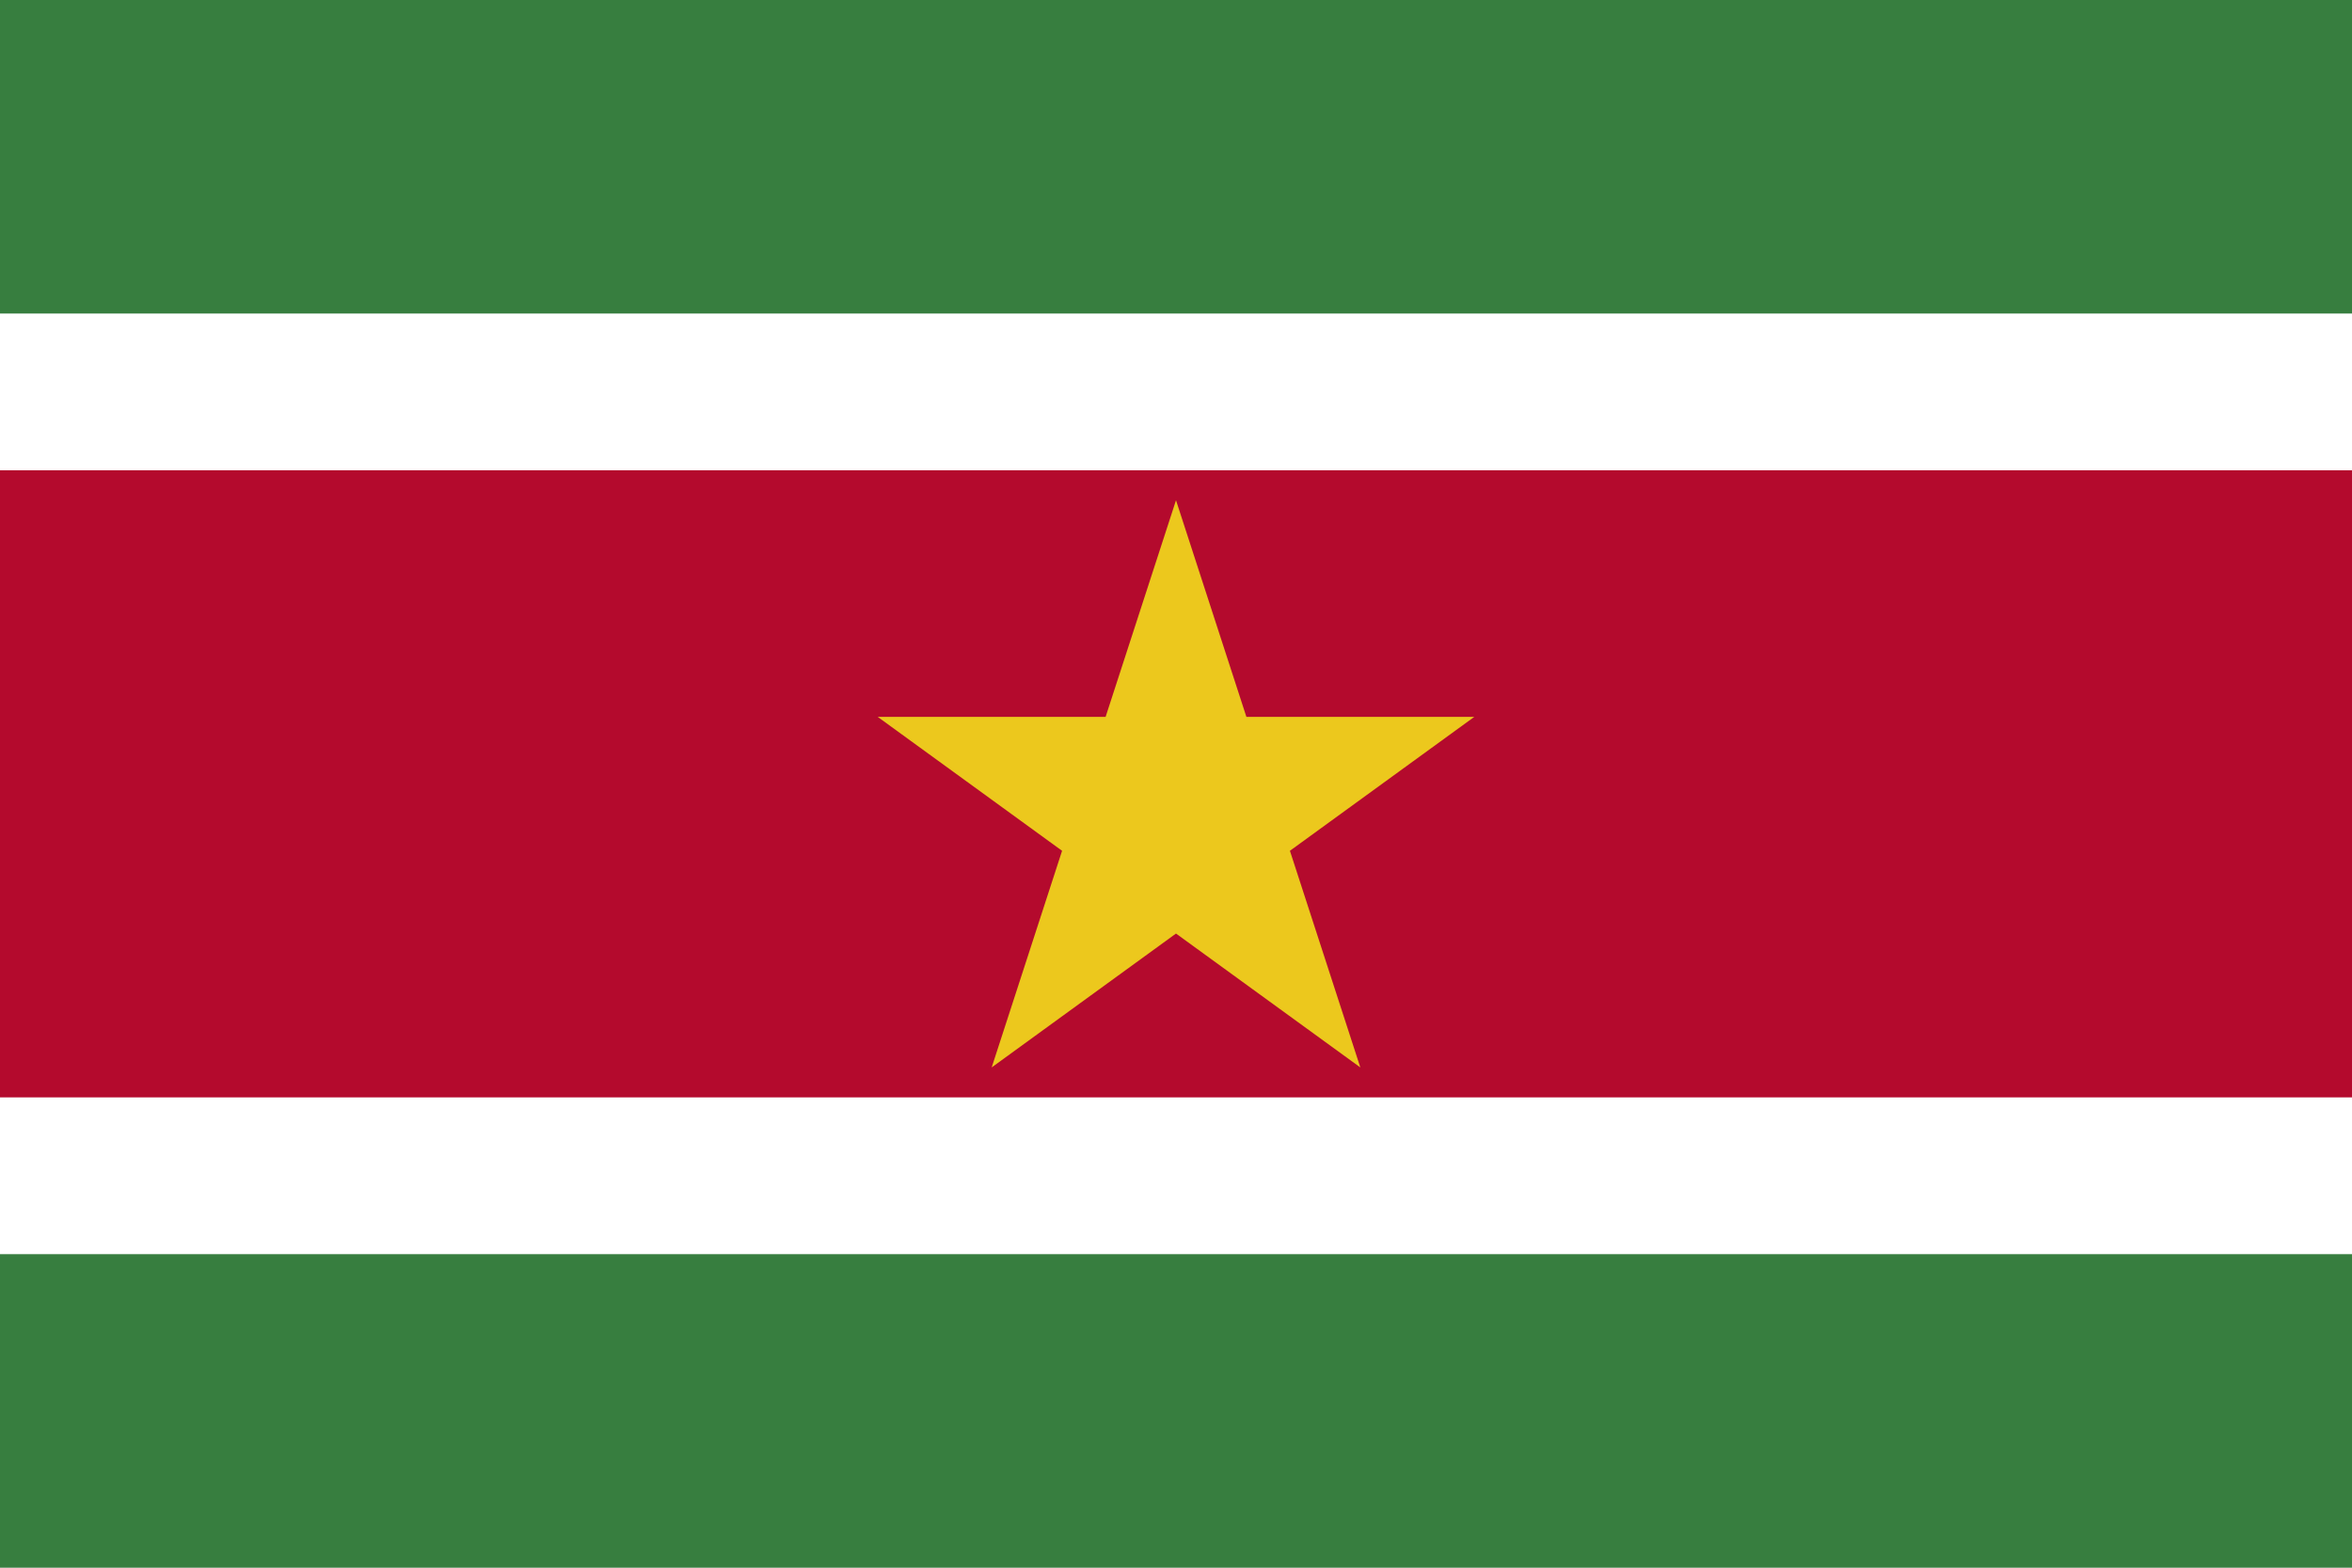
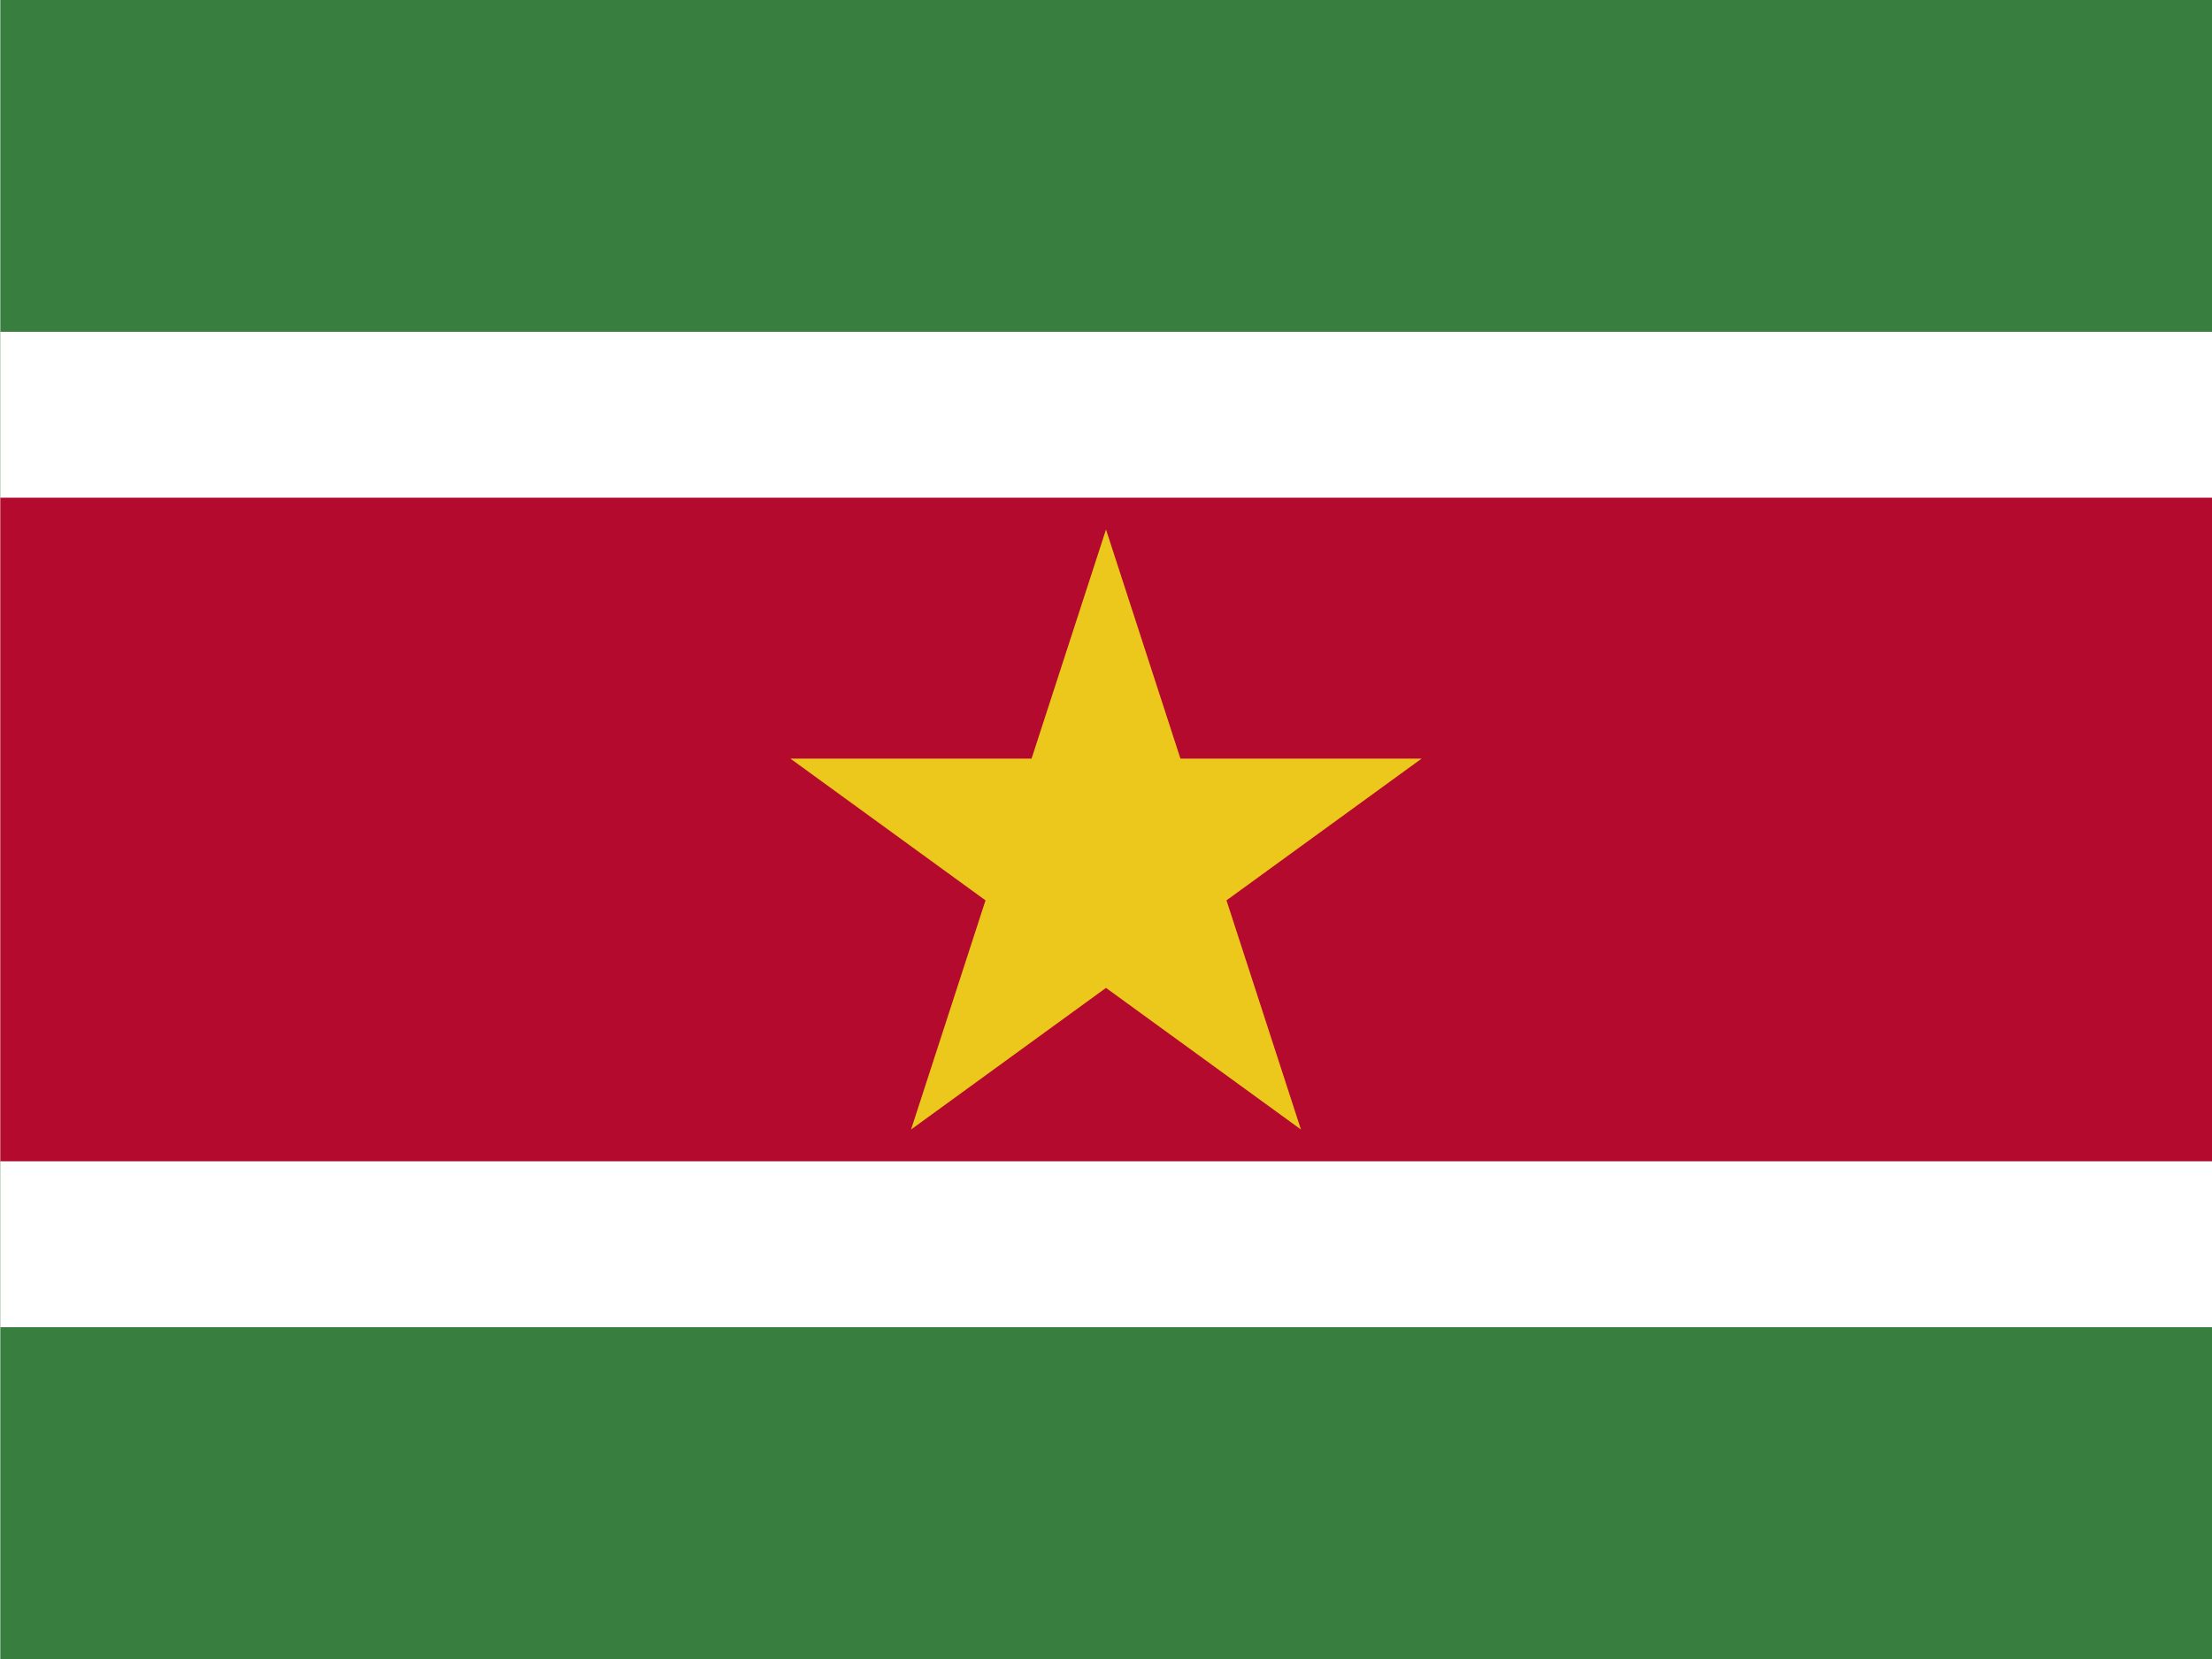
- <svg xmlns="http://www.w3.org/2000/svg" version="1.0" width="900" height="600">
-   <path fill="#377e3f" d="M0 0h900v600H0z" />
-   <path fill="#fff" d="M0 120h900v360H0z" />
-   <path fill="#b40a2d" d="M0 180h900v240H0z" />
-   <path d="m450 191.459 70.534 217.082-184.661-134.164h228.254L379.466 408.541z" fill="#ecc81d" />
+ <svg xmlns="http://www.w3.org/2000/svg" id="flag-icons-sr" viewBox="0 0 640 480">
+   <path fill="#377e3f" d="M.1 0h640v480H.1z" />
+   <path fill="#fff" d="M.1 96h640v288H.1z" />
+   <path fill="#b40a2d" d="M.1 144h640v192H.1z" />
+   <path fill="#ecc81d" d="m320 153.2 56.4 173.6-147.7-107.3h182.6L263.6 326.8z" />
</svg>
